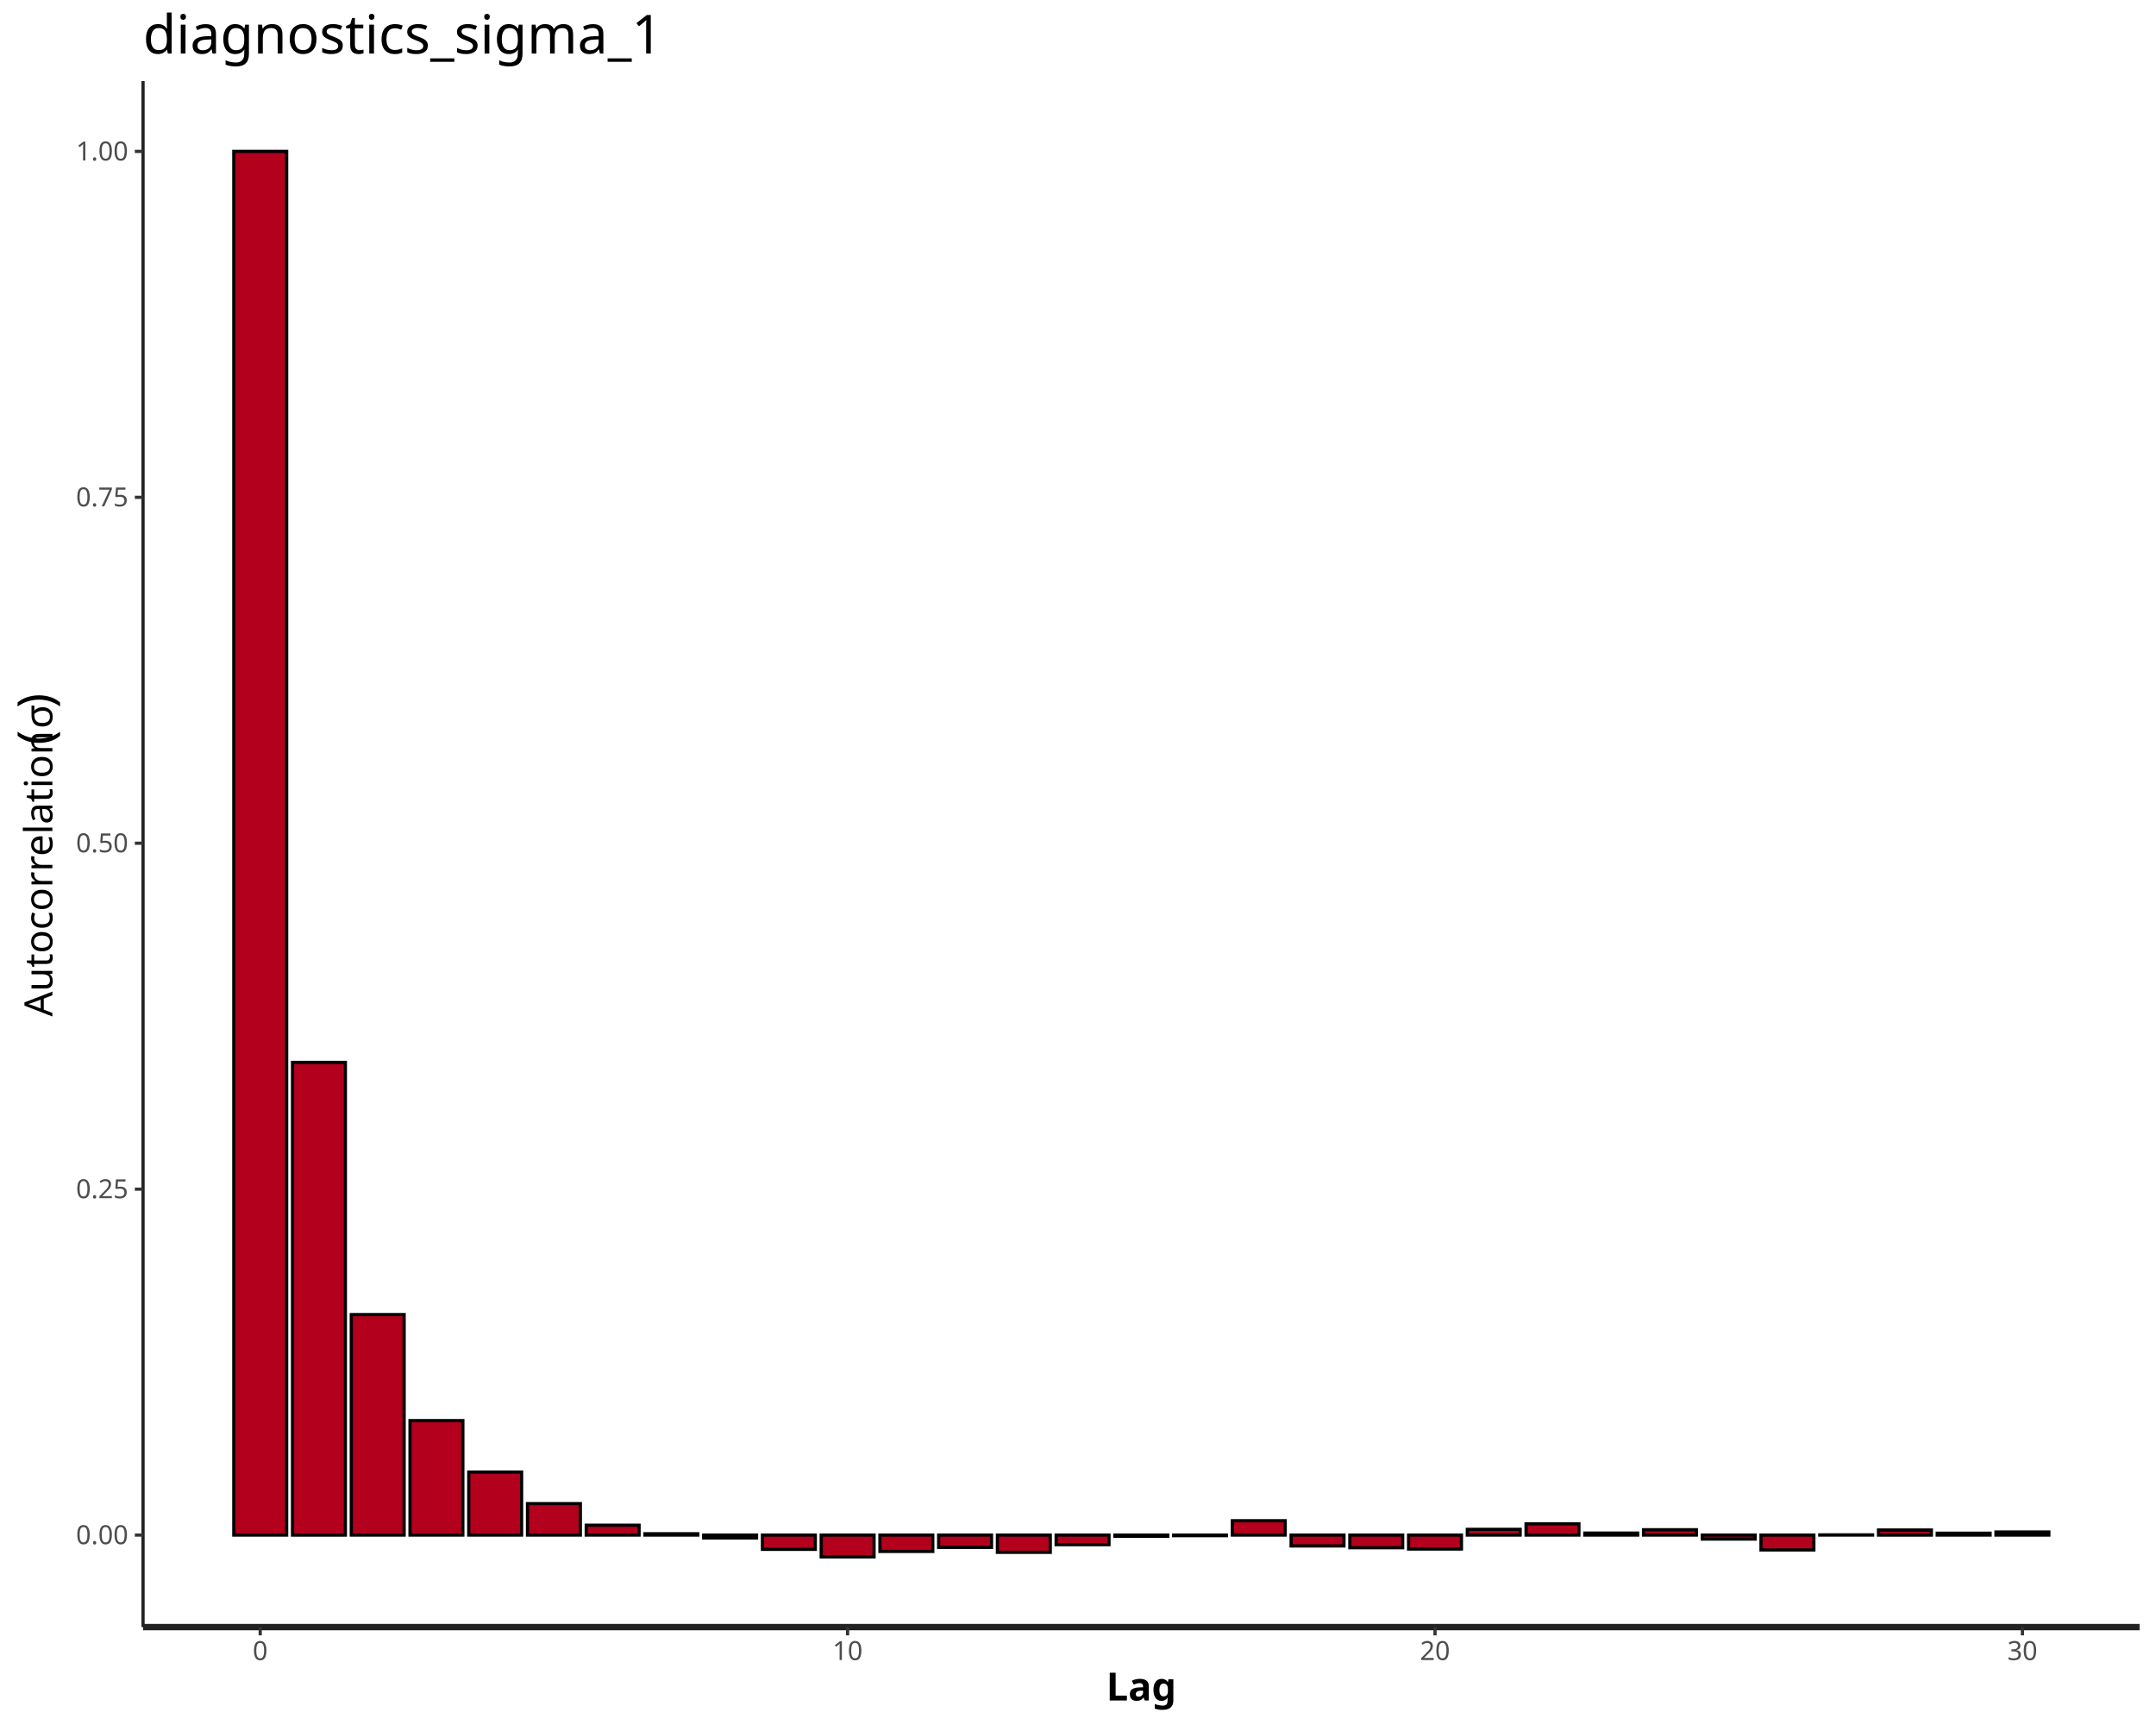
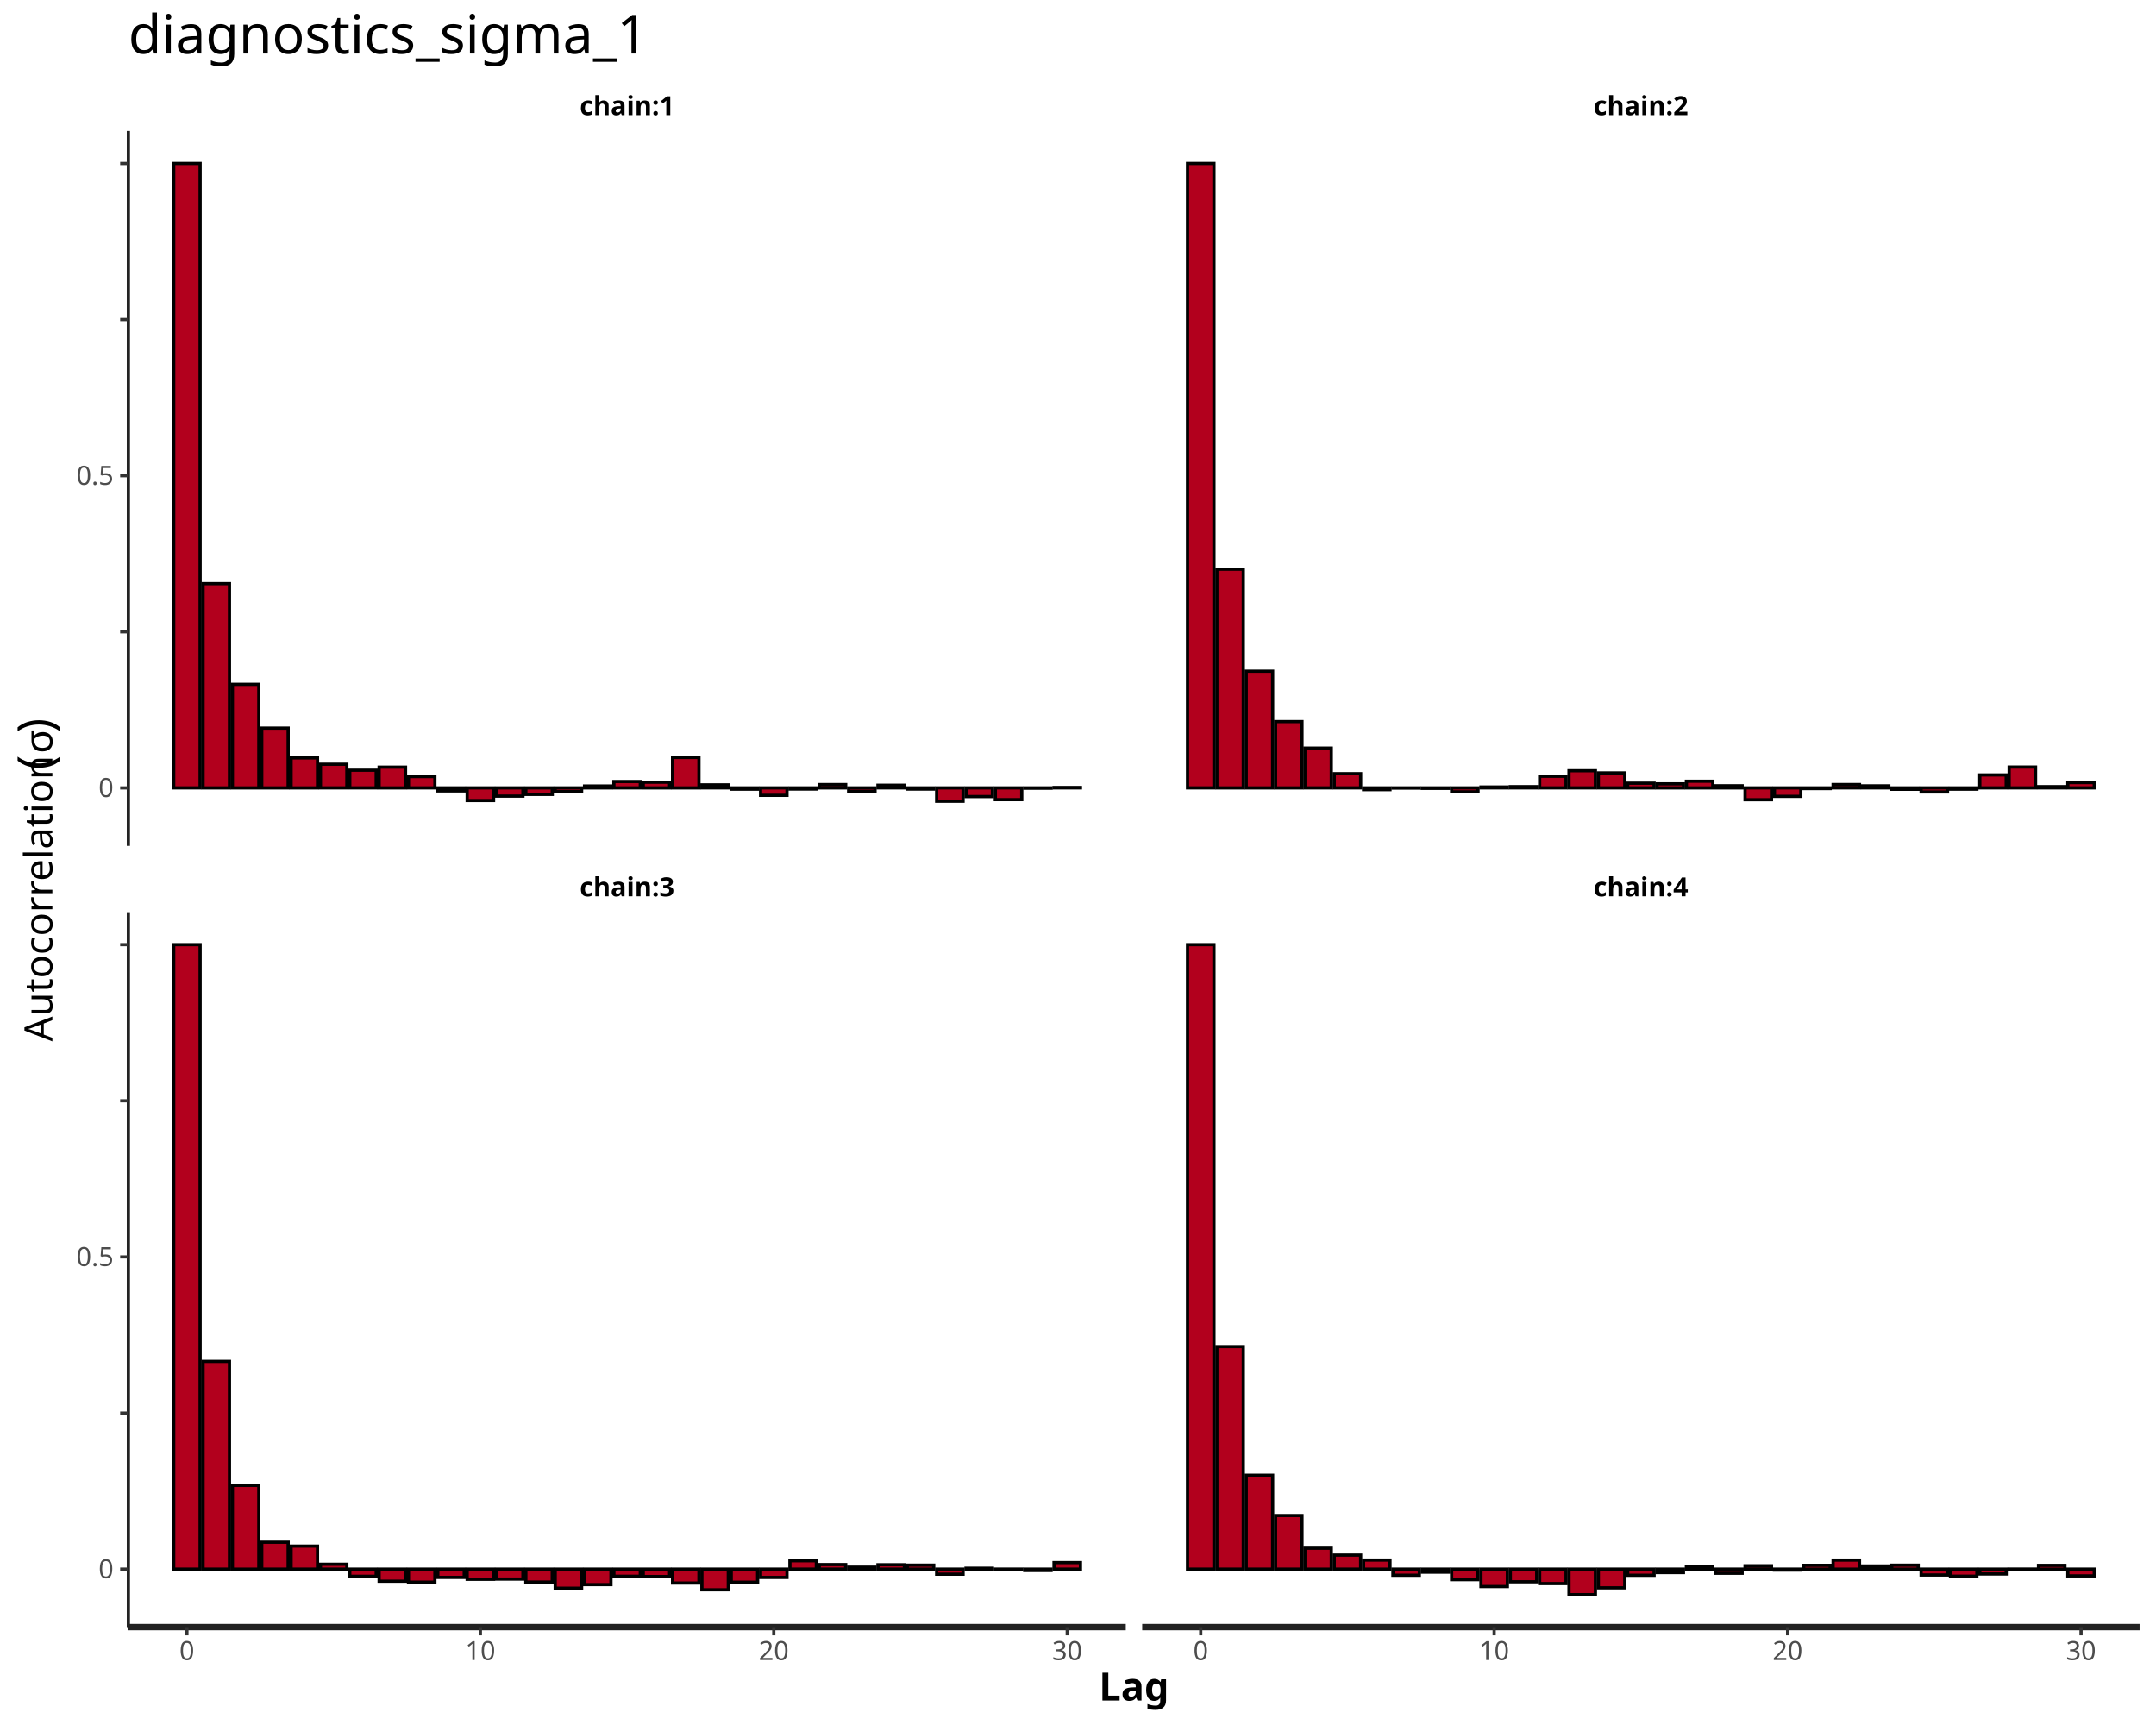
<svg xmlns="http://www.w3.org/2000/svg" class="svglite" data-engine-version="2.0" width="720.00pt" height="576.00pt" viewBox="0 0 720.00 576.00">
  <defs>
    <style type="text/css">
    .svglite line, .svglite polyline, .svglite polygon, .svglite path, .svglite rect, .svglite circle {
      fill: none;
      stroke: #000000;
      stroke-linecap: round;
      stroke-linejoin: round;
      stroke-miterlimit: 10.00;
    }
  </style>
  </defs>
  <rect width="100%" height="100%" style="stroke: none; fill: #FFFFFF;" />
  <defs>
    <clipPath id="cpMC4wMHw3MjAuMDB8MC4wMHw1NzYuMDA=">
      <rect x="0.00" y="0.00" width="720.00" height="576.00" />
    </clipPath>
  </defs>
  <g clip-path="url(#cpMC4wMHw3MjAuMDB8MC4wMHw1NzYuMDA=)">
    <rect x="0.00" y="0.00" width="720.00" height="576.00" style="stroke-width: 1.07; stroke: #FFFFFF; fill: #FFFFFF;" />
  </g>
  <defs>
-     <clipPath id="cpNDcuNzd8NzE0LjUyfDI3LjA4fDU0My4zMg==">
-       <rect x="47.77" y="27.08" width="666.75" height="516.24" />
-     </clipPath>
-   </defs>
-   <g clip-path="url(#cpNDcuNzd8NzE0LjUyfDI3LjA4fDU0My4zMg==)">
-     <rect x="47.77" y="27.08" width="666.75" height="516.24" style="stroke-width: 1.07; stroke: none; fill: #FFFFFF;" />
-     <rect x="78.08" y="50.55" width="17.65" height="462.03" style="stroke-width: 1.07; stroke-linecap: butt; stroke-linejoin: miter; fill: #B2001D;" />
-     <rect x="97.69" y="354.75" width="17.65" height="157.84" style="stroke-width: 1.07; stroke-linecap: butt; stroke-linejoin: miter; fill: #B2001D;" />
-     <rect x="117.31" y="438.96" width="17.65" height="73.62" style="stroke-width: 1.07; stroke-linecap: butt; stroke-linejoin: miter; fill: #B2001D;" />
-     <rect x="136.92" y="474.36" width="17.65" height="38.22" style="stroke-width: 1.07; stroke-linecap: butt; stroke-linejoin: miter; fill: #B2001D;" />
-     <rect x="156.54" y="491.54" width="17.65" height="21.04" style="stroke-width: 1.07; stroke-linecap: butt; stroke-linejoin: miter; fill: #B2001D;" />
-     <rect x="176.16" y="502.08" width="17.65" height="10.50" style="stroke-width: 1.07; stroke-linecap: butt; stroke-linejoin: miter; fill: #B2001D;" />
-     <rect x="195.77" y="509.29" width="17.65" height="3.29" style="stroke-width: 1.07; stroke-linecap: butt; stroke-linejoin: miter; fill: #B2001D;" />
-     <rect x="215.39" y="512.14" width="17.65" height="0.44" style="stroke-width: 1.07; stroke-linecap: butt; stroke-linejoin: miter; fill: #B2001D;" />
-     <rect x="235.00" y="512.58" width="17.65" height="0.96" style="stroke-width: 1.07; stroke-linecap: butt; stroke-linejoin: miter; fill: #B2001D;" />
-     <rect x="254.62" y="512.58" width="17.65" height="4.76" style="stroke-width: 1.07; stroke-linecap: butt; stroke-linejoin: miter; fill: #B2001D;" />
-     <rect x="274.24" y="512.58" width="17.65" height="7.28" style="stroke-width: 1.07; stroke-linecap: butt; stroke-linejoin: miter; fill: #B2001D;" />
-     <rect x="293.85" y="512.58" width="17.65" height="5.46" style="stroke-width: 1.07; stroke-linecap: butt; stroke-linejoin: miter; fill: #B2001D;" />
-     <rect x="313.47" y="512.58" width="17.65" height="4.12" style="stroke-width: 1.07; stroke-linecap: butt; stroke-linejoin: miter; fill: #B2001D;" />
-     <rect x="333.09" y="512.58" width="17.65" height="5.76" style="stroke-width: 1.07; stroke-linecap: butt; stroke-linejoin: miter; fill: #B2001D;" />
-     <rect x="352.70" y="512.58" width="17.65" height="3.20" style="stroke-width: 1.07; stroke-linecap: butt; stroke-linejoin: miter; fill: #B2001D;" />
-     <rect x="372.32" y="512.58" width="17.65" height="0.40" style="stroke-width: 1.07; stroke-linecap: butt; stroke-linejoin: miter; fill: #B2001D;" />
-     <rect x="391.93" y="512.58" width="17.65" height="0.20" style="stroke-width: 1.07; stroke-linecap: butt; stroke-linejoin: miter; fill: #B2001D;" />
-     <rect x="411.55" y="507.79" width="17.65" height="4.79" style="stroke-width: 1.07; stroke-linecap: butt; stroke-linejoin: miter; fill: #B2001D;" />
-     <rect x="431.17" y="512.58" width="17.65" height="3.63" style="stroke-width: 1.07; stroke-linecap: butt; stroke-linejoin: miter; fill: #B2001D;" />
-     <rect x="450.78" y="512.58" width="17.65" height="4.23" style="stroke-width: 1.07; stroke-linecap: butt; stroke-linejoin: miter; fill: #B2001D;" />
-     <rect x="470.40" y="512.58" width="17.65" height="4.66" style="stroke-width: 1.07; stroke-linecap: butt; stroke-linejoin: miter; fill: #B2001D;" />
-     <rect x="490.01" y="510.67" width="17.65" height="1.91" style="stroke-width: 1.07; stroke-linecap: butt; stroke-linejoin: miter; fill: #B2001D;" />
-     <rect x="509.63" y="508.82" width="17.65" height="3.76" style="stroke-width: 1.07; stroke-linecap: butt; stroke-linejoin: miter; fill: #B2001D;" />
-     <rect x="529.25" y="511.92" width="17.65" height="0.66" style="stroke-width: 1.07; stroke-linecap: butt; stroke-linejoin: miter; fill: #B2001D;" />
-     <rect x="548.86" y="510.80" width="17.65" height="1.78" style="stroke-width: 1.07; stroke-linecap: butt; stroke-linejoin: miter; fill: #B2001D;" />
-     <rect x="568.48" y="512.58" width="17.65" height="1.33" style="stroke-width: 1.07; stroke-linecap: butt; stroke-linejoin: miter; fill: #B2001D;" />
-     <rect x="588.09" y="512.58" width="17.65" height="4.96" style="stroke-width: 1.07; stroke-linecap: butt; stroke-linejoin: miter; fill: #B2001D;" />
-     <rect x="607.71" y="512.52" width="17.65" height="0.057" style="stroke-width: 1.07; stroke-linecap: butt; stroke-linejoin: miter; fill: #B2001D;" />
-     <rect x="627.33" y="510.89" width="17.65" height="1.70" style="stroke-width: 1.07; stroke-linecap: butt; stroke-linejoin: miter; fill: #B2001D;" />
-     <rect x="646.94" y="511.96" width="17.65" height="0.62" style="stroke-width: 1.07; stroke-linecap: butt; stroke-linejoin: miter; fill: #B2001D;" />
-     <rect x="666.56" y="511.56" width="17.65" height="1.02" style="stroke-width: 1.07; stroke-linecap: butt; stroke-linejoin: miter; fill: #B2001D;" />
-   </g>
-   <g clip-path="url(#cpMC4wMHw3MjAuMDB8MC4wMHw1NzYuMDA=)">
-     <polyline points="47.77,543.32 47.77,27.08 " style="stroke-width: 1.07; stroke: #222222; stroke-linecap: butt;" />
-     <text x="42.84" y="515.61" text-anchor="end" style="font-size: 8.80px; fill: #4D4D4D; font-family: sans;" textLength="17.13px" lengthAdjust="spacingAndGlyphs">0.00</text>
-     <text x="42.84" y="400.10" text-anchor="end" style="font-size: 8.80px; fill: #4D4D4D; font-family: sans;" textLength="17.13px" lengthAdjust="spacingAndGlyphs">0.25</text>
-     <text x="42.84" y="284.59" text-anchor="end" style="font-size: 8.80px; fill: #4D4D4D; font-family: sans;" textLength="17.13px" lengthAdjust="spacingAndGlyphs">0.50</text>
-     <text x="42.84" y="169.08" text-anchor="end" style="font-size: 8.80px; fill: #4D4D4D; font-family: sans;" textLength="17.13px" lengthAdjust="spacingAndGlyphs">0.75</text>
-     <text x="42.84" y="53.58" text-anchor="end" style="font-size: 8.80px; fill: #4D4D4D; font-family: sans;" textLength="17.13px" lengthAdjust="spacingAndGlyphs">1.00</text>
-     <polyline points="45.03,512.58 47.77,512.58 " style="stroke-width: 1.07; stroke: #333333; stroke-linecap: butt;" />
-     <polyline points="45.03,397.07 47.77,397.07 " style="stroke-width: 1.07; stroke: #333333; stroke-linecap: butt;" />
-     <polyline points="45.03,281.56 47.77,281.56 " style="stroke-width: 1.07; stroke: #333333; stroke-linecap: butt;" />
-     <polyline points="45.03,166.06 47.77,166.06 " style="stroke-width: 1.07; stroke: #333333; stroke-linecap: butt;" />
-     <polyline points="45.03,50.55 47.77,50.55 " style="stroke-width: 1.07; stroke: #333333; stroke-linecap: butt;" />
-     <polyline points="47.77,543.32 714.52,543.32 " style="stroke-width: 2.13; stroke: #222222; stroke-linecap: butt;" />
-     <polyline points="86.90,546.06 86.90,543.32 " style="stroke-width: 1.07; stroke: #333333; stroke-linecap: butt;" />
-     <polyline points="283.06,546.06 283.06,543.32 " style="stroke-width: 1.07; stroke: #333333; stroke-linecap: butt;" />
-     <polyline points="479.23,546.06 479.23,543.32 " style="stroke-width: 1.07; stroke: #333333; stroke-linecap: butt;" />
-     <polyline points="675.39,546.06 675.39,543.32 " style="stroke-width: 1.07; stroke: #333333; stroke-linecap: butt;" />
-     <text x="86.90" y="554.31" text-anchor="middle" style="font-size: 8.80px; fill: #4D4D4D; font-family: sans;" textLength="4.89px" lengthAdjust="spacingAndGlyphs">0</text>
-     <text x="283.06" y="554.31" text-anchor="middle" style="font-size: 8.80px; fill: #4D4D4D; font-family: sans;" textLength="9.79px" lengthAdjust="spacingAndGlyphs">10</text>
-     <text x="479.23" y="554.31" text-anchor="middle" style="font-size: 8.80px; fill: #4D4D4D; font-family: sans;" textLength="9.79px" lengthAdjust="spacingAndGlyphs">20</text>
-     <text x="675.39" y="554.31" text-anchor="middle" style="font-size: 8.80px; fill: #4D4D4D; font-family: sans;" textLength="9.79px" lengthAdjust="spacingAndGlyphs">30</text>
-     <text x="381.14" y="567.82" text-anchor="middle" style="font-size: 13.00px; font-weight: bold; font-family: sans;" textLength="21.69px" lengthAdjust="spacingAndGlyphs">Lag</text>
-     <text transform="translate(17.49,339.41) rotate(-90)" style="font-size: 13.00px; font-family: sans;" textLength="87.45px" lengthAdjust="spacingAndGlyphs">Autocorrelation</text>
-     <text transform="translate(17.49,251.96) rotate(-90)" style="font-size: 13.00px; font-family: sans;" textLength="3.25px" lengthAdjust="spacingAndGlyphs"> </text>
-     <text transform="translate(17.49,248.71) rotate(-90)" style="font-size: 16.25px; font-family: sans;" textLength="5.41px" lengthAdjust="spacingAndGlyphs">(</text>
-     <text transform="translate(17.49,243.30) rotate(-90)" style="font-size: 13.00px; font-family: sans;" textLength="6.90px" lengthAdjust="spacingAndGlyphs">σ</text>
-     <text transform="translate(17.49,236.40) rotate(-90)" style="font-size: 16.25px; font-family: sans;" textLength="5.40px" lengthAdjust="spacingAndGlyphs">)</text>
-     <text x="47.77" y="17.87" style="font-size: 18.00px; font-family: sans;" textLength="168.13px" lengthAdjust="spacingAndGlyphs">diagnostics_sigma_1</text>
+     <clipPath id="cpNDIuODd8Mzc1Ljk2fDQzLjczfDI4Mi40Ng==">
+       <rect x="42.87" y="43.73" width="333.08" height="238.73" />
+     </clipPath>
+   </defs>
+   <g clip-path="url(#cpNDIuODd8Mzc1Ljk2fDQzLjczfDI4Mi40Ng==)">
+     <rect x="42.87" y="43.73" width="333.08" height="238.73" style="stroke-width: 1.07; stroke: none; fill: #FFFFFF;" />
+     <rect x="58.01" y="54.58" width="8.82" height="208.51" style="stroke-width: 1.07; stroke-linecap: butt; stroke-linejoin: miter; fill: #B2001D;" />
+     <rect x="67.81" y="194.89" width="8.82" height="68.21" style="stroke-width: 1.07; stroke-linecap: butt; stroke-linejoin: miter; fill: #B2001D;" />
+     <rect x="77.61" y="228.51" width="8.82" height="34.59" style="stroke-width: 1.07; stroke-linecap: butt; stroke-linejoin: miter; fill: #B2001D;" />
+     <rect x="87.41" y="243.14" width="8.82" height="19.96" style="stroke-width: 1.07; stroke-linecap: butt; stroke-linejoin: miter; fill: #B2001D;" />
+     <rect x="97.21" y="253.08" width="8.82" height="10.02" style="stroke-width: 1.07; stroke-linecap: butt; stroke-linejoin: miter; fill: #B2001D;" />
+     <rect x="107.01" y="255.20" width="8.82" height="7.89" style="stroke-width: 1.07; stroke-linecap: butt; stroke-linejoin: miter; fill: #B2001D;" />
+     <rect x="116.81" y="257.20" width="8.82" height="5.89" style="stroke-width: 1.07; stroke-linecap: butt; stroke-linejoin: miter; fill: #B2001D;" />
+     <rect x="126.61" y="256.17" width="8.82" height="6.93" style="stroke-width: 1.07; stroke-linecap: butt; stroke-linejoin: miter; fill: #B2001D;" />
+     <rect x="136.41" y="259.31" width="8.82" height="3.78" style="stroke-width: 1.07; stroke-linecap: butt; stroke-linejoin: miter; fill: #B2001D;" />
+     <rect x="146.21" y="263.09" width="8.82" height="1.01" style="stroke-width: 1.07; stroke-linecap: butt; stroke-linejoin: miter; fill: #B2001D;" />
+     <rect x="156.01" y="263.09" width="8.82" height="4.23" style="stroke-width: 1.07; stroke-linecap: butt; stroke-linejoin: miter; fill: #B2001D;" />
+     <rect x="165.81" y="263.09" width="8.82" height="2.75" style="stroke-width: 1.07; stroke-linecap: butt; stroke-linejoin: miter; fill: #B2001D;" />
+     <rect x="175.61" y="263.09" width="8.82" height="2.18" style="stroke-width: 1.07; stroke-linecap: butt; stroke-linejoin: miter; fill: #B2001D;" />
+     <rect x="185.41" y="263.09" width="8.82" height="1.24" style="stroke-width: 1.07; stroke-linecap: butt; stroke-linejoin: miter; fill: #B2001D;" />
+     <rect x="195.21" y="262.46" width="8.82" height="0.64" style="stroke-width: 1.07; stroke-linecap: butt; stroke-linejoin: miter; fill: #B2001D;" />
+     <rect x="205.01" y="260.96" width="8.82" height="2.13" style="stroke-width: 1.07; stroke-linecap: butt; stroke-linejoin: miter; fill: #B2001D;" />
+     <rect x="214.81" y="261.19" width="8.82" height="1.91" style="stroke-width: 1.07; stroke-linecap: butt; stroke-linejoin: miter; fill: #B2001D;" />
+     <rect x="224.60" y="252.93" width="8.82" height="10.17" style="stroke-width: 1.07; stroke-linecap: butt; stroke-linejoin: miter; fill: #B2001D;" />
+     <rect x="234.40" y="262.08" width="8.82" height="1.01" style="stroke-width: 1.07; stroke-linecap: butt; stroke-linejoin: miter; fill: #B2001D;" />
+     <rect x="244.20" y="263.09" width="8.82" height="0.43" style="stroke-width: 1.07; stroke-linecap: butt; stroke-linejoin: miter; fill: #B2001D;" />
+     <rect x="254.00" y="263.09" width="8.82" height="2.49" style="stroke-width: 1.07; stroke-linecap: butt; stroke-linejoin: miter; fill: #B2001D;" />
+     <rect x="263.80" y="263.09" width="8.82" height="0.39" style="stroke-width: 1.07; stroke-linecap: butt; stroke-linejoin: miter; fill: #B2001D;" />
+     <rect x="273.60" y="261.98" width="8.82" height="1.12" style="stroke-width: 1.07; stroke-linecap: butt; stroke-linejoin: miter; fill: #B2001D;" />
+     <rect x="283.40" y="263.09" width="8.82" height="1.19" style="stroke-width: 1.07; stroke-linecap: butt; stroke-linejoin: miter; fill: #B2001D;" />
+     <rect x="293.20" y="262.20" width="8.82" height="0.89" style="stroke-width: 1.07; stroke-linecap: butt; stroke-linejoin: miter; fill: #B2001D;" />
+     <rect x="303.00" y="263.09" width="8.82" height="0.40" style="stroke-width: 1.07; stroke-linecap: butt; stroke-linejoin: miter; fill: #B2001D;" />
+     <rect x="312.80" y="263.09" width="8.82" height="4.46" style="stroke-width: 1.07; stroke-linecap: butt; stroke-linejoin: miter; fill: #B2001D;" />
+     <rect x="322.60" y="263.09" width="8.82" height="2.90" style="stroke-width: 1.07; stroke-linecap: butt; stroke-linejoin: miter; fill: #B2001D;" />
+     <rect x="332.40" y="263.09" width="8.82" height="3.93" style="stroke-width: 1.07; stroke-linecap: butt; stroke-linejoin: miter; fill: #B2001D;" />
+     <rect x="342.20" y="263.09" width="8.82" height="0.11" style="stroke-width: 1.07; stroke-linecap: butt; stroke-linejoin: miter; fill: #B2001D;" />
+     <rect x="352.00" y="262.95" width="8.82" height="0.14" style="stroke-width: 1.07; stroke-linecap: butt; stroke-linejoin: miter; fill: #B2001D;" />
+   </g>
+   <g clip-path="url(#cpMC4wMHw3MjAuMDB8MC4wMHw1NzYuMDA=)">
+ </g>
+   <defs>
+     <clipPath id="cpNDIuODd8Mzc1Ljk2fDMwNC41OXw1NDMuMzI=">
+       <rect x="42.87" y="304.59" width="333.08" height="238.73" />
+     </clipPath>
+   </defs>
+   <g clip-path="url(#cpNDIuODd8Mzc1Ljk2fDMwNC41OXw1NDMuMzI=)">
+     <rect x="42.87" y="304.59" width="333.08" height="238.73" style="stroke-width: 1.07; stroke: none; fill: #FFFFFF;" />
+     <rect x="58.01" y="315.44" width="8.82" height="208.51" style="stroke-width: 1.07; stroke-linecap: butt; stroke-linejoin: miter; fill: #B2001D;" />
+     <rect x="67.81" y="454.59" width="8.82" height="69.36" style="stroke-width: 1.07; stroke-linecap: butt; stroke-linejoin: miter; fill: #B2001D;" />
+     <rect x="77.61" y="495.98" width="8.82" height="27.98" style="stroke-width: 1.07; stroke-linecap: butt; stroke-linejoin: miter; fill: #B2001D;" />
+     <rect x="87.41" y="514.97" width="8.82" height="8.98" style="stroke-width: 1.07; stroke-linecap: butt; stroke-linejoin: miter; fill: #B2001D;" />
+     <rect x="97.21" y="516.26" width="8.82" height="7.69" style="stroke-width: 1.07; stroke-linecap: butt; stroke-linejoin: miter; fill: #B2001D;" />
+     <rect x="107.01" y="522.32" width="8.82" height="1.63" style="stroke-width: 1.07; stroke-linecap: butt; stroke-linejoin: miter; fill: #B2001D;" />
+     <rect x="116.81" y="523.95" width="8.82" height="2.39" style="stroke-width: 1.07; stroke-linecap: butt; stroke-linejoin: miter; fill: #B2001D;" />
+     <rect x="126.61" y="523.95" width="8.82" height="4.03" style="stroke-width: 1.07; stroke-linecap: butt; stroke-linejoin: miter; fill: #B2001D;" />
+     <rect x="136.41" y="523.95" width="8.82" height="4.35" style="stroke-width: 1.07; stroke-linecap: butt; stroke-linejoin: miter; fill: #B2001D;" />
+     <rect x="146.21" y="523.95" width="8.82" height="2.76" style="stroke-width: 1.07; stroke-linecap: butt; stroke-linejoin: miter; fill: #B2001D;" />
+     <rect x="156.01" y="523.95" width="8.82" height="3.39" style="stroke-width: 1.07; stroke-linecap: butt; stroke-linejoin: miter; fill: #B2001D;" />
+     <rect x="165.81" y="523.95" width="8.82" height="3.32" style="stroke-width: 1.07; stroke-linecap: butt; stroke-linejoin: miter; fill: #B2001D;" />
+     <rect x="175.61" y="523.95" width="8.82" height="4.32" style="stroke-width: 1.07; stroke-linecap: butt; stroke-linejoin: miter; fill: #B2001D;" />
+     <rect x="185.41" y="523.95" width="8.82" height="6.37" style="stroke-width: 1.07; stroke-linecap: butt; stroke-linejoin: miter; fill: #B2001D;" />
+     <rect x="195.21" y="523.95" width="8.82" height="5.17" style="stroke-width: 1.07; stroke-linecap: butt; stroke-linejoin: miter; fill: #B2001D;" />
+     <rect x="205.01" y="523.95" width="8.82" height="2.38" style="stroke-width: 1.07; stroke-linecap: butt; stroke-linejoin: miter; fill: #B2001D;" />
+     <rect x="214.81" y="523.95" width="8.82" height="2.47" style="stroke-width: 1.07; stroke-linecap: butt; stroke-linejoin: miter; fill: #B2001D;" />
+     <rect x="224.60" y="523.95" width="8.82" height="4.64" style="stroke-width: 1.07; stroke-linecap: butt; stroke-linejoin: miter; fill: #B2001D;" />
+     <rect x="234.40" y="523.95" width="8.82" height="6.90" style="stroke-width: 1.07; stroke-linecap: butt; stroke-linejoin: miter; fill: #B2001D;" />
+     <rect x="244.20" y="523.95" width="8.82" height="4.36" style="stroke-width: 1.07; stroke-linecap: butt; stroke-linejoin: miter; fill: #B2001D;" />
+     <rect x="254.00" y="523.95" width="8.82" height="2.77" style="stroke-width: 1.07; stroke-linecap: butt; stroke-linejoin: miter; fill: #B2001D;" />
+     <rect x="263.80" y="521.16" width="8.82" height="2.79" style="stroke-width: 1.07; stroke-linecap: butt; stroke-linejoin: miter; fill: #B2001D;" />
+     <rect x="273.60" y="522.43" width="8.82" height="1.52" style="stroke-width: 1.07; stroke-linecap: butt; stroke-linejoin: miter; fill: #B2001D;" />
+     <rect x="283.40" y="523.30" width="8.82" height="0.66" style="stroke-width: 1.07; stroke-linecap: butt; stroke-linejoin: miter; fill: #B2001D;" />
+     <rect x="293.20" y="522.49" width="8.82" height="1.46" style="stroke-width: 1.07; stroke-linecap: butt; stroke-linejoin: miter; fill: #B2001D;" />
+     <rect x="303.00" y="522.62" width="8.82" height="1.33" style="stroke-width: 1.07; stroke-linecap: butt; stroke-linejoin: miter; fill: #B2001D;" />
+     <rect x="312.80" y="523.95" width="8.82" height="1.69" style="stroke-width: 1.07; stroke-linecap: butt; stroke-linejoin: miter; fill: #B2001D;" />
+     <rect x="322.60" y="523.65" width="8.82" height="0.30" style="stroke-width: 1.07; stroke-linecap: butt; stroke-linejoin: miter; fill: #B2001D;" />
+     <rect x="332.40" y="523.94" width="8.82" height="0.017" style="stroke-width: 1.07; stroke-linecap: butt; stroke-linejoin: miter; fill: #B2001D;" />
+     <rect x="342.20" y="523.95" width="8.82" height="0.46" style="stroke-width: 1.07; stroke-linecap: butt; stroke-linejoin: miter; fill: #B2001D;" />
+     <rect x="352.00" y="521.77" width="8.82" height="2.18" style="stroke-width: 1.07; stroke-linecap: butt; stroke-linejoin: miter; fill: #B2001D;" />
+   </g>
+   <g clip-path="url(#cpMC4wMHw3MjAuMDB8MC4wMHw1NzYuMDA=)">
+ </g>
+   <defs>
+     <clipPath id="cpMzgxLjQ0fDcxNC41Mnw0My43M3wyODIuNDY=">
+       <rect x="381.44" y="43.73" width="333.08" height="238.73" />
+     </clipPath>
+   </defs>
+   <g clip-path="url(#cpMzgxLjQ0fDcxNC41Mnw0My43M3wyODIuNDY=)">
+     <rect x="381.44" y="43.73" width="333.08" height="238.73" style="stroke-width: 1.07; stroke: none; fill: #FFFFFF;" />
+     <rect x="396.58" y="54.58" width="8.82" height="208.51" style="stroke-width: 1.07; stroke-linecap: butt; stroke-linejoin: miter; fill: #B2001D;" />
+     <rect x="406.38" y="190.07" width="8.82" height="73.03" style="stroke-width: 1.07; stroke-linecap: butt; stroke-linejoin: miter; fill: #B2001D;" />
+     <rect x="416.18" y="224.13" width="8.82" height="38.97" style="stroke-width: 1.07; stroke-linecap: butt; stroke-linejoin: miter; fill: #B2001D;" />
+     <rect x="425.98" y="240.96" width="8.82" height="22.14" style="stroke-width: 1.07; stroke-linecap: butt; stroke-linejoin: miter; fill: #B2001D;" />
+     <rect x="435.77" y="249.81" width="8.82" height="13.28" style="stroke-width: 1.07; stroke-linecap: butt; stroke-linejoin: miter; fill: #B2001D;" />
+     <rect x="445.57" y="258.35" width="8.82" height="4.74" style="stroke-width: 1.07; stroke-linecap: butt; stroke-linejoin: miter; fill: #B2001D;" />
+     <rect x="455.37" y="263.09" width="8.82" height="0.59" style="stroke-width: 1.07; stroke-linecap: butt; stroke-linejoin: miter; fill: #B2001D;" />
+     <rect x="465.17" y="263.09" width="8.82" height="0.065" style="stroke-width: 1.07; stroke-linecap: butt; stroke-linejoin: miter; fill: #B2001D;" />
+     <rect x="474.97" y="263.09" width="8.82" height="0.16" style="stroke-width: 1.07; stroke-linecap: butt; stroke-linejoin: miter; fill: #B2001D;" />
+     <rect x="484.77" y="263.09" width="8.82" height="1.32" style="stroke-width: 1.07; stroke-linecap: butt; stroke-linejoin: miter; fill: #B2001D;" />
+     <rect x="494.57" y="262.79" width="8.82" height="0.30" style="stroke-width: 1.07; stroke-linecap: butt; stroke-linejoin: miter; fill: #B2001D;" />
+     <rect x="504.37" y="262.67" width="8.82" height="0.42" style="stroke-width: 1.07; stroke-linecap: butt; stroke-linejoin: miter; fill: #B2001D;" />
+     <rect x="514.17" y="259.21" width="8.82" height="3.88" style="stroke-width: 1.07; stroke-linecap: butt; stroke-linejoin: miter; fill: #B2001D;" />
+     <rect x="523.97" y="257.37" width="8.82" height="5.72" style="stroke-width: 1.07; stroke-linecap: butt; stroke-linejoin: miter; fill: #B2001D;" />
+     <rect x="533.77" y="258.10" width="8.82" height="4.99" style="stroke-width: 1.07; stroke-linecap: butt; stroke-linejoin: miter; fill: #B2001D;" />
+     <rect x="543.57" y="261.52" width="8.82" height="1.58" style="stroke-width: 1.07; stroke-linecap: butt; stroke-linejoin: miter; fill: #B2001D;" />
+     <rect x="553.37" y="261.74" width="8.82" height="1.36" style="stroke-width: 1.07; stroke-linecap: butt; stroke-linejoin: miter; fill: #B2001D;" />
+     <rect x="563.17" y="260.86" width="8.82" height="2.24" style="stroke-width: 1.07; stroke-linecap: butt; stroke-linejoin: miter; fill: #B2001D;" />
+     <rect x="572.97" y="262.38" width="8.82" height="0.72" style="stroke-width: 1.07; stroke-linecap: butt; stroke-linejoin: miter; fill: #B2001D;" />
+     <rect x="582.77" y="263.09" width="8.82" height="3.96" style="stroke-width: 1.07; stroke-linecap: butt; stroke-linejoin: miter; fill: #B2001D;" />
+     <rect x="592.57" y="263.09" width="8.82" height="2.83" style="stroke-width: 1.07; stroke-linecap: butt; stroke-linejoin: miter; fill: #B2001D;" />
+     <rect x="602.37" y="263.09" width="8.82" height="0.23" style="stroke-width: 1.07; stroke-linecap: butt; stroke-linejoin: miter; fill: #B2001D;" />
+     <rect x="612.17" y="261.97" width="8.82" height="1.12" style="stroke-width: 1.07; stroke-linecap: butt; stroke-linejoin: miter; fill: #B2001D;" />
+     <rect x="621.96" y="262.41" width="8.82" height="0.68" style="stroke-width: 1.07; stroke-linecap: butt; stroke-linejoin: miter; fill: #B2001D;" />
+     <rect x="631.76" y="263.09" width="8.82" height="0.47" style="stroke-width: 1.07; stroke-linecap: butt; stroke-linejoin: miter; fill: #B2001D;" />
+     <rect x="641.56" y="263.09" width="8.82" height="1.36" style="stroke-width: 1.07; stroke-linecap: butt; stroke-linejoin: miter; fill: #B2001D;" />
+     <rect x="651.36" y="263.09" width="8.82" height="0.43" style="stroke-width: 1.07; stroke-linecap: butt; stroke-linejoin: miter; fill: #B2001D;" />
+     <rect x="661.16" y="258.77" width="8.82" height="4.32" style="stroke-width: 1.07; stroke-linecap: butt; stroke-linejoin: miter; fill: #B2001D;" />
+     <rect x="670.96" y="256.14" width="8.82" height="6.95" style="stroke-width: 1.07; stroke-linecap: butt; stroke-linejoin: miter; fill: #B2001D;" />
+     <rect x="680.76" y="262.67" width="8.82" height="0.42" style="stroke-width: 1.07; stroke-linecap: butt; stroke-linejoin: miter; fill: #B2001D;" />
+     <rect x="690.56" y="261.31" width="8.82" height="1.78" style="stroke-width: 1.07; stroke-linecap: butt; stroke-linejoin: miter; fill: #B2001D;" />
+   </g>
+   <g clip-path="url(#cpMC4wMHw3MjAuMDB8MC4wMHw1NzYuMDA=)">
+ </g>
+   <defs>
+     <clipPath id="cpMzgxLjQ0fDcxNC41MnwzMDQuNTl8NTQzLjMy">
+       <rect x="381.44" y="304.59" width="333.08" height="238.73" />
+     </clipPath>
+   </defs>
+   <g clip-path="url(#cpMzgxLjQ0fDcxNC41MnwzMDQuNTl8NTQzLjMy)">
+     <rect x="381.44" y="304.59" width="333.08" height="238.73" style="stroke-width: 1.07; stroke: none; fill: #FFFFFF;" />
+     <rect x="396.58" y="315.44" width="8.82" height="208.51" style="stroke-width: 1.07; stroke-linecap: butt; stroke-linejoin: miter; fill: #B2001D;" />
+     <rect x="406.38" y="449.63" width="8.82" height="74.32" style="stroke-width: 1.07; stroke-linecap: butt; stroke-linejoin: miter; fill: #B2001D;" />
+     <rect x="416.18" y="492.59" width="8.82" height="31.36" style="stroke-width: 1.07; stroke-linecap: butt; stroke-linejoin: miter; fill: #B2001D;" />
+     <rect x="425.98" y="506.05" width="8.82" height="17.90" style="stroke-width: 1.07; stroke-linecap: butt; stroke-linejoin: miter; fill: #B2001D;" />
+     <rect x="435.77" y="516.97" width="8.82" height="6.99" style="stroke-width: 1.07; stroke-linecap: butt; stroke-linejoin: miter; fill: #B2001D;" />
+     <rect x="445.57" y="519.27" width="8.82" height="4.68" style="stroke-width: 1.07; stroke-linecap: butt; stroke-linejoin: miter; fill: #B2001D;" />
+     <rect x="455.37" y="520.93" width="8.82" height="3.03" style="stroke-width: 1.07; stroke-linecap: butt; stroke-linejoin: miter; fill: #B2001D;" />
+     <rect x="465.17" y="523.95" width="8.82" height="2.04" style="stroke-width: 1.07; stroke-linecap: butt; stroke-linejoin: miter; fill: #B2001D;" />
+     <rect x="474.97" y="523.95" width="8.82" height="1.01" style="stroke-width: 1.07; stroke-linecap: butt; stroke-linejoin: miter; fill: #B2001D;" />
+     <rect x="484.77" y="523.95" width="8.82" height="3.51" style="stroke-width: 1.07; stroke-linecap: butt; stroke-linejoin: miter; fill: #B2001D;" />
+     <rect x="494.57" y="523.95" width="8.82" height="5.81" style="stroke-width: 1.07; stroke-linecap: butt; stroke-linejoin: miter; fill: #B2001D;" />
+     <rect x="504.37" y="523.95" width="8.82" height="4.22" style="stroke-width: 1.07; stroke-linecap: butt; stroke-linejoin: miter; fill: #B2001D;" />
+     <rect x="514.17" y="523.95" width="8.82" height="4.82" style="stroke-width: 1.07; stroke-linecap: butt; stroke-linejoin: miter; fill: #B2001D;" />
+     <rect x="523.97" y="523.95" width="8.82" height="8.52" style="stroke-width: 1.07; stroke-linecap: butt; stroke-linejoin: miter; fill: #B2001D;" />
+     <rect x="533.77" y="523.95" width="8.82" height="6.24" style="stroke-width: 1.07; stroke-linecap: butt; stroke-linejoin: miter; fill: #B2001D;" />
+     <rect x="543.57" y="523.95" width="8.82" height="2.05" style="stroke-width: 1.07; stroke-linecap: butt; stroke-linejoin: miter; fill: #B2001D;" />
+     <rect x="553.37" y="523.95" width="8.82" height="1.15" style="stroke-width: 1.07; stroke-linecap: butt; stroke-linejoin: miter; fill: #B2001D;" />
+     <rect x="563.17" y="523.07" width="8.82" height="0.88" style="stroke-width: 1.07; stroke-linecap: butt; stroke-linejoin: miter; fill: #B2001D;" />
+     <rect x="572.97" y="523.95" width="8.82" height="1.38" style="stroke-width: 1.07; stroke-linecap: butt; stroke-linejoin: miter; fill: #B2001D;" />
+     <rect x="582.77" y="522.83" width="8.82" height="1.12" style="stroke-width: 1.07; stroke-linecap: butt; stroke-linejoin: miter; fill: #B2001D;" />
+     <rect x="592.57" y="523.95" width="8.82" height="0.32" style="stroke-width: 1.07; stroke-linecap: butt; stroke-linejoin: miter; fill: #B2001D;" />
+     <rect x="602.37" y="522.68" width="8.82" height="1.27" style="stroke-width: 1.07; stroke-linecap: butt; stroke-linejoin: miter; fill: #B2001D;" />
+     <rect x="612.17" y="520.94" width="8.82" height="3.02" style="stroke-width: 1.07; stroke-linecap: butt; stroke-linejoin: miter; fill: #B2001D;" />
+     <rect x="621.96" y="522.90" width="8.82" height="1.05" style="stroke-width: 1.07; stroke-linecap: butt; stroke-linejoin: miter; fill: #B2001D;" />
+     <rect x="631.76" y="522.63" width="8.82" height="1.32" style="stroke-width: 1.07; stroke-linecap: butt; stroke-linejoin: miter; fill: #B2001D;" />
+     <rect x="641.56" y="523.95" width="8.82" height="1.96" style="stroke-width: 1.07; stroke-linecap: butt; stroke-linejoin: miter; fill: #B2001D;" />
+     <rect x="651.36" y="523.95" width="8.82" height="2.36" style="stroke-width: 1.07; stroke-linecap: butt; stroke-linejoin: miter; fill: #B2001D;" />
+     <rect x="661.16" y="523.95" width="8.82" height="1.62" style="stroke-width: 1.07; stroke-linecap: butt; stroke-linejoin: miter; fill: #B2001D;" />
+     <rect x="670.96" y="523.93" width="8.82" height="0.026" style="stroke-width: 1.07; stroke-linecap: butt; stroke-linejoin: miter; fill: #B2001D;" />
+     <rect x="680.76" y="522.70" width="8.82" height="1.26" style="stroke-width: 1.07; stroke-linecap: butt; stroke-linejoin: miter; fill: #B2001D;" />
+     <rect x="690.56" y="523.95" width="8.82" height="2.26" style="stroke-width: 1.07; stroke-linecap: butt; stroke-linejoin: miter; fill: #B2001D;" />
+   </g>
+   <g clip-path="url(#cpMC4wMHw3MjAuMDB8MC4wMHw1NzYuMDA=)">
+ </g>
+   <defs>
+     <clipPath id="cpNDIuODd8Mzc1Ljk2fDI4Ny45NHwzMDQuNTk=">
+       <rect x="42.87" y="287.94" width="333.08" height="16.65" />
+     </clipPath>
+   </defs>
+   <g clip-path="url(#cpNDIuODd8Mzc1Ljk2fDI4Ny45NHwzMDQuNTk=)">
+     <text x="209.42" y="299.29" text-anchor="middle" style="font-size: 8.80px; font-weight: bold; font-family: sans;" textLength="28.38px" lengthAdjust="spacingAndGlyphs">chain:3</text>
+   </g>
+   <g clip-path="url(#cpMC4wMHw3MjAuMDB8MC4wMHw1NzYuMDA=)">
+ </g>
+   <defs>
+     <clipPath id="cpMzgxLjQ0fDcxNC41MnwyODcuOTR8MzA0LjU5">
+       <rect x="381.44" y="287.94" width="333.08" height="16.65" />
+     </clipPath>
+   </defs>
+   <g clip-path="url(#cpMzgxLjQ0fDcxNC41MnwyODcuOTR8MzA0LjU5)">
+     <text x="547.98" y="299.29" text-anchor="middle" style="font-size: 8.80px; font-weight: bold; font-family: sans;" textLength="28.38px" lengthAdjust="spacingAndGlyphs">chain:4</text>
+   </g>
+   <g clip-path="url(#cpMC4wMHw3MjAuMDB8MC4wMHw1NzYuMDA=)">
+ </g>
+   <defs>
+     <clipPath id="cpNDIuODd8Mzc1Ljk2fDI3LjA4fDQzLjcz">
+       <rect x="42.87" y="27.08" width="333.08" height="16.65" />
+     </clipPath>
+   </defs>
+   <g clip-path="url(#cpNDIuODd8Mzc1Ljk2fDI3LjA4fDQzLjcz)">
+     <text x="209.42" y="38.44" text-anchor="middle" style="font-size: 8.80px; font-weight: bold; font-family: sans;" textLength="28.38px" lengthAdjust="spacingAndGlyphs">chain:1</text>
+   </g>
+   <g clip-path="url(#cpMC4wMHw3MjAuMDB8MC4wMHw1NzYuMDA=)">
+ </g>
+   <defs>
+     <clipPath id="cpMzgxLjQ0fDcxNC41MnwyNy4wOHw0My43Mw==">
+       <rect x="381.44" y="27.08" width="333.08" height="16.65" />
+     </clipPath>
+   </defs>
+   <g clip-path="url(#cpMzgxLjQ0fDcxNC41MnwyNy4wOHw0My43Mw==)">
+     <text x="547.98" y="38.44" text-anchor="middle" style="font-size: 8.80px; font-weight: bold; font-family: sans;" textLength="28.38px" lengthAdjust="spacingAndGlyphs">chain:2</text>
+   </g>
+   <g clip-path="url(#cpMC4wMHw3MjAuMDB8MC4wMHw1NzYuMDA=)">
+     <polyline points="42.87,543.32 375.96,543.32 " style="stroke-width: 2.13; stroke: #222222; stroke-linecap: butt;" />
+     <polyline points="62.42,546.06 62.42,543.32 " style="stroke-width: 1.07; stroke: #333333; stroke-linecap: butt;" />
+     <polyline points="160.42,546.06 160.42,543.32 " style="stroke-width: 1.07; stroke: #333333; stroke-linecap: butt;" />
+     <polyline points="258.41,546.06 258.41,543.32 " style="stroke-width: 1.07; stroke: #333333; stroke-linecap: butt;" />
+     <polyline points="356.41,546.06 356.41,543.32 " style="stroke-width: 1.07; stroke: #333333; stroke-linecap: butt;" />
+     <text x="62.42" y="554.31" text-anchor="middle" style="font-size: 8.80px; fill: #4D4D4D; font-family: sans;" textLength="4.89px" lengthAdjust="spacingAndGlyphs">0</text>
+     <text x="160.42" y="554.31" text-anchor="middle" style="font-size: 8.80px; fill: #4D4D4D; font-family: sans;" textLength="9.79px" lengthAdjust="spacingAndGlyphs">10</text>
+     <text x="258.41" y="554.31" text-anchor="middle" style="font-size: 8.80px; fill: #4D4D4D; font-family: sans;" textLength="9.79px" lengthAdjust="spacingAndGlyphs">20</text>
+     <text x="356.41" y="554.31" text-anchor="middle" style="font-size: 8.80px; fill: #4D4D4D; font-family: sans;" textLength="9.79px" lengthAdjust="spacingAndGlyphs">30</text>
+     <polyline points="381.44,543.32 714.52,543.32 " style="stroke-width: 2.13; stroke: #222222; stroke-linecap: butt;" />
+     <polyline points="400.99,546.06 400.99,543.32 " style="stroke-width: 1.07; stroke: #333333; stroke-linecap: butt;" />
+     <polyline points="498.98,546.06 498.98,543.32 " style="stroke-width: 1.07; stroke: #333333; stroke-linecap: butt;" />
+     <polyline points="596.98,546.06 596.98,543.32 " style="stroke-width: 1.07; stroke: #333333; stroke-linecap: butt;" />
+     <polyline points="694.97,546.06 694.97,543.32 " style="stroke-width: 1.07; stroke: #333333; stroke-linecap: butt;" />
+     <text x="400.99" y="554.31" text-anchor="middle" style="font-size: 8.80px; fill: #4D4D4D; font-family: sans;" textLength="4.89px" lengthAdjust="spacingAndGlyphs">0</text>
+     <text x="498.98" y="554.31" text-anchor="middle" style="font-size: 8.80px; fill: #4D4D4D; font-family: sans;" textLength="9.79px" lengthAdjust="spacingAndGlyphs">10</text>
+     <text x="596.98" y="554.31" text-anchor="middle" style="font-size: 8.80px; fill: #4D4D4D; font-family: sans;" textLength="9.79px" lengthAdjust="spacingAndGlyphs">20</text>
+     <text x="694.97" y="554.31" text-anchor="middle" style="font-size: 8.80px; fill: #4D4D4D; font-family: sans;" textLength="9.79px" lengthAdjust="spacingAndGlyphs">30</text>
+     <polyline points="42.87,282.46 42.87,43.73 " style="stroke-width: 1.07; stroke: #222222; stroke-linecap: butt;" />
+     <text x="37.94" y="266.12" text-anchor="end" style="font-size: 8.80px; fill: #4D4D4D; font-family: sans;" textLength="4.89px" lengthAdjust="spacingAndGlyphs">0</text>
+     <text x="37.94" y="161.87" text-anchor="end" style="font-size: 8.80px; fill: #4D4D4D; font-family: sans;" textLength="12.23px" lengthAdjust="spacingAndGlyphs">0.5</text>
+     <polyline points="40.13,263.09 42.87,263.09 " style="stroke-width: 1.07; stroke: #333333; stroke-linecap: butt;" />
+     <polyline points="40.13,210.97 42.87,210.97 " style="stroke-width: 1.07; stroke: #333333; stroke-linecap: butt;" />
+     <polyline points="40.13,158.84 42.87,158.84 " style="stroke-width: 1.07; stroke: #333333; stroke-linecap: butt;" />
+     <polyline points="40.13,106.71 42.87,106.71 " style="stroke-width: 1.07; stroke: #333333; stroke-linecap: butt;" />
+     <polyline points="40.13,54.58 42.87,54.58 " style="stroke-width: 1.07; stroke: #333333; stroke-linecap: butt;" />
+     <polyline points="42.87,543.32 42.87,304.59 " style="stroke-width: 1.07; stroke: #222222; stroke-linecap: butt;" />
+     <text x="37.94" y="526.98" text-anchor="end" style="font-size: 8.80px; fill: #4D4D4D; font-family: sans;" textLength="4.89px" lengthAdjust="spacingAndGlyphs">0</text>
+     <text x="37.94" y="422.73" text-anchor="end" style="font-size: 8.80px; fill: #4D4D4D; font-family: sans;" textLength="12.23px" lengthAdjust="spacingAndGlyphs">0.5</text>
+     <polyline points="40.13,523.95 42.87,523.95 " style="stroke-width: 1.07; stroke: #333333; stroke-linecap: butt;" />
+     <polyline points="40.13,471.83 42.87,471.83 " style="stroke-width: 1.07; stroke: #333333; stroke-linecap: butt;" />
+     <polyline points="40.13,419.70 42.87,419.70 " style="stroke-width: 1.07; stroke: #333333; stroke-linecap: butt;" />
+     <polyline points="40.13,367.57 42.87,367.57 " style="stroke-width: 1.07; stroke: #333333; stroke-linecap: butt;" />
+     <polyline points="40.13,315.44 42.87,315.44 " style="stroke-width: 1.07; stroke: #333333; stroke-linecap: butt;" />
+     <text x="378.70" y="567.82" text-anchor="middle" style="font-size: 13.00px; font-weight: bold; font-family: sans;" textLength="21.69px" lengthAdjust="spacingAndGlyphs">Lag</text>
+     <text transform="translate(17.49,347.73) rotate(-90)" style="font-size: 13.00px; font-family: sans;" textLength="87.45px" lengthAdjust="spacingAndGlyphs">Autocorrelation</text>
+     <text transform="translate(17.49,260.29) rotate(-90)" style="font-size: 13.00px; font-family: sans;" textLength="3.25px" lengthAdjust="spacingAndGlyphs"> </text>
+     <text transform="translate(17.49,257.04) rotate(-90)" style="font-size: 16.25px; font-family: sans;" textLength="5.41px" lengthAdjust="spacingAndGlyphs">(</text>
+     <text transform="translate(17.49,251.62) rotate(-90)" style="font-size: 13.00px; font-family: sans;" textLength="6.90px" lengthAdjust="spacingAndGlyphs">σ</text>
+     <text transform="translate(17.49,244.72) rotate(-90)" style="font-size: 16.25px; font-family: sans;" textLength="5.40px" lengthAdjust="spacingAndGlyphs">)</text>
+     <text x="42.87" y="17.87" style="font-size: 18.00px; font-family: sans;" textLength="168.13px" lengthAdjust="spacingAndGlyphs">diagnostics_sigma_1</text>
  </g>
</svg>
